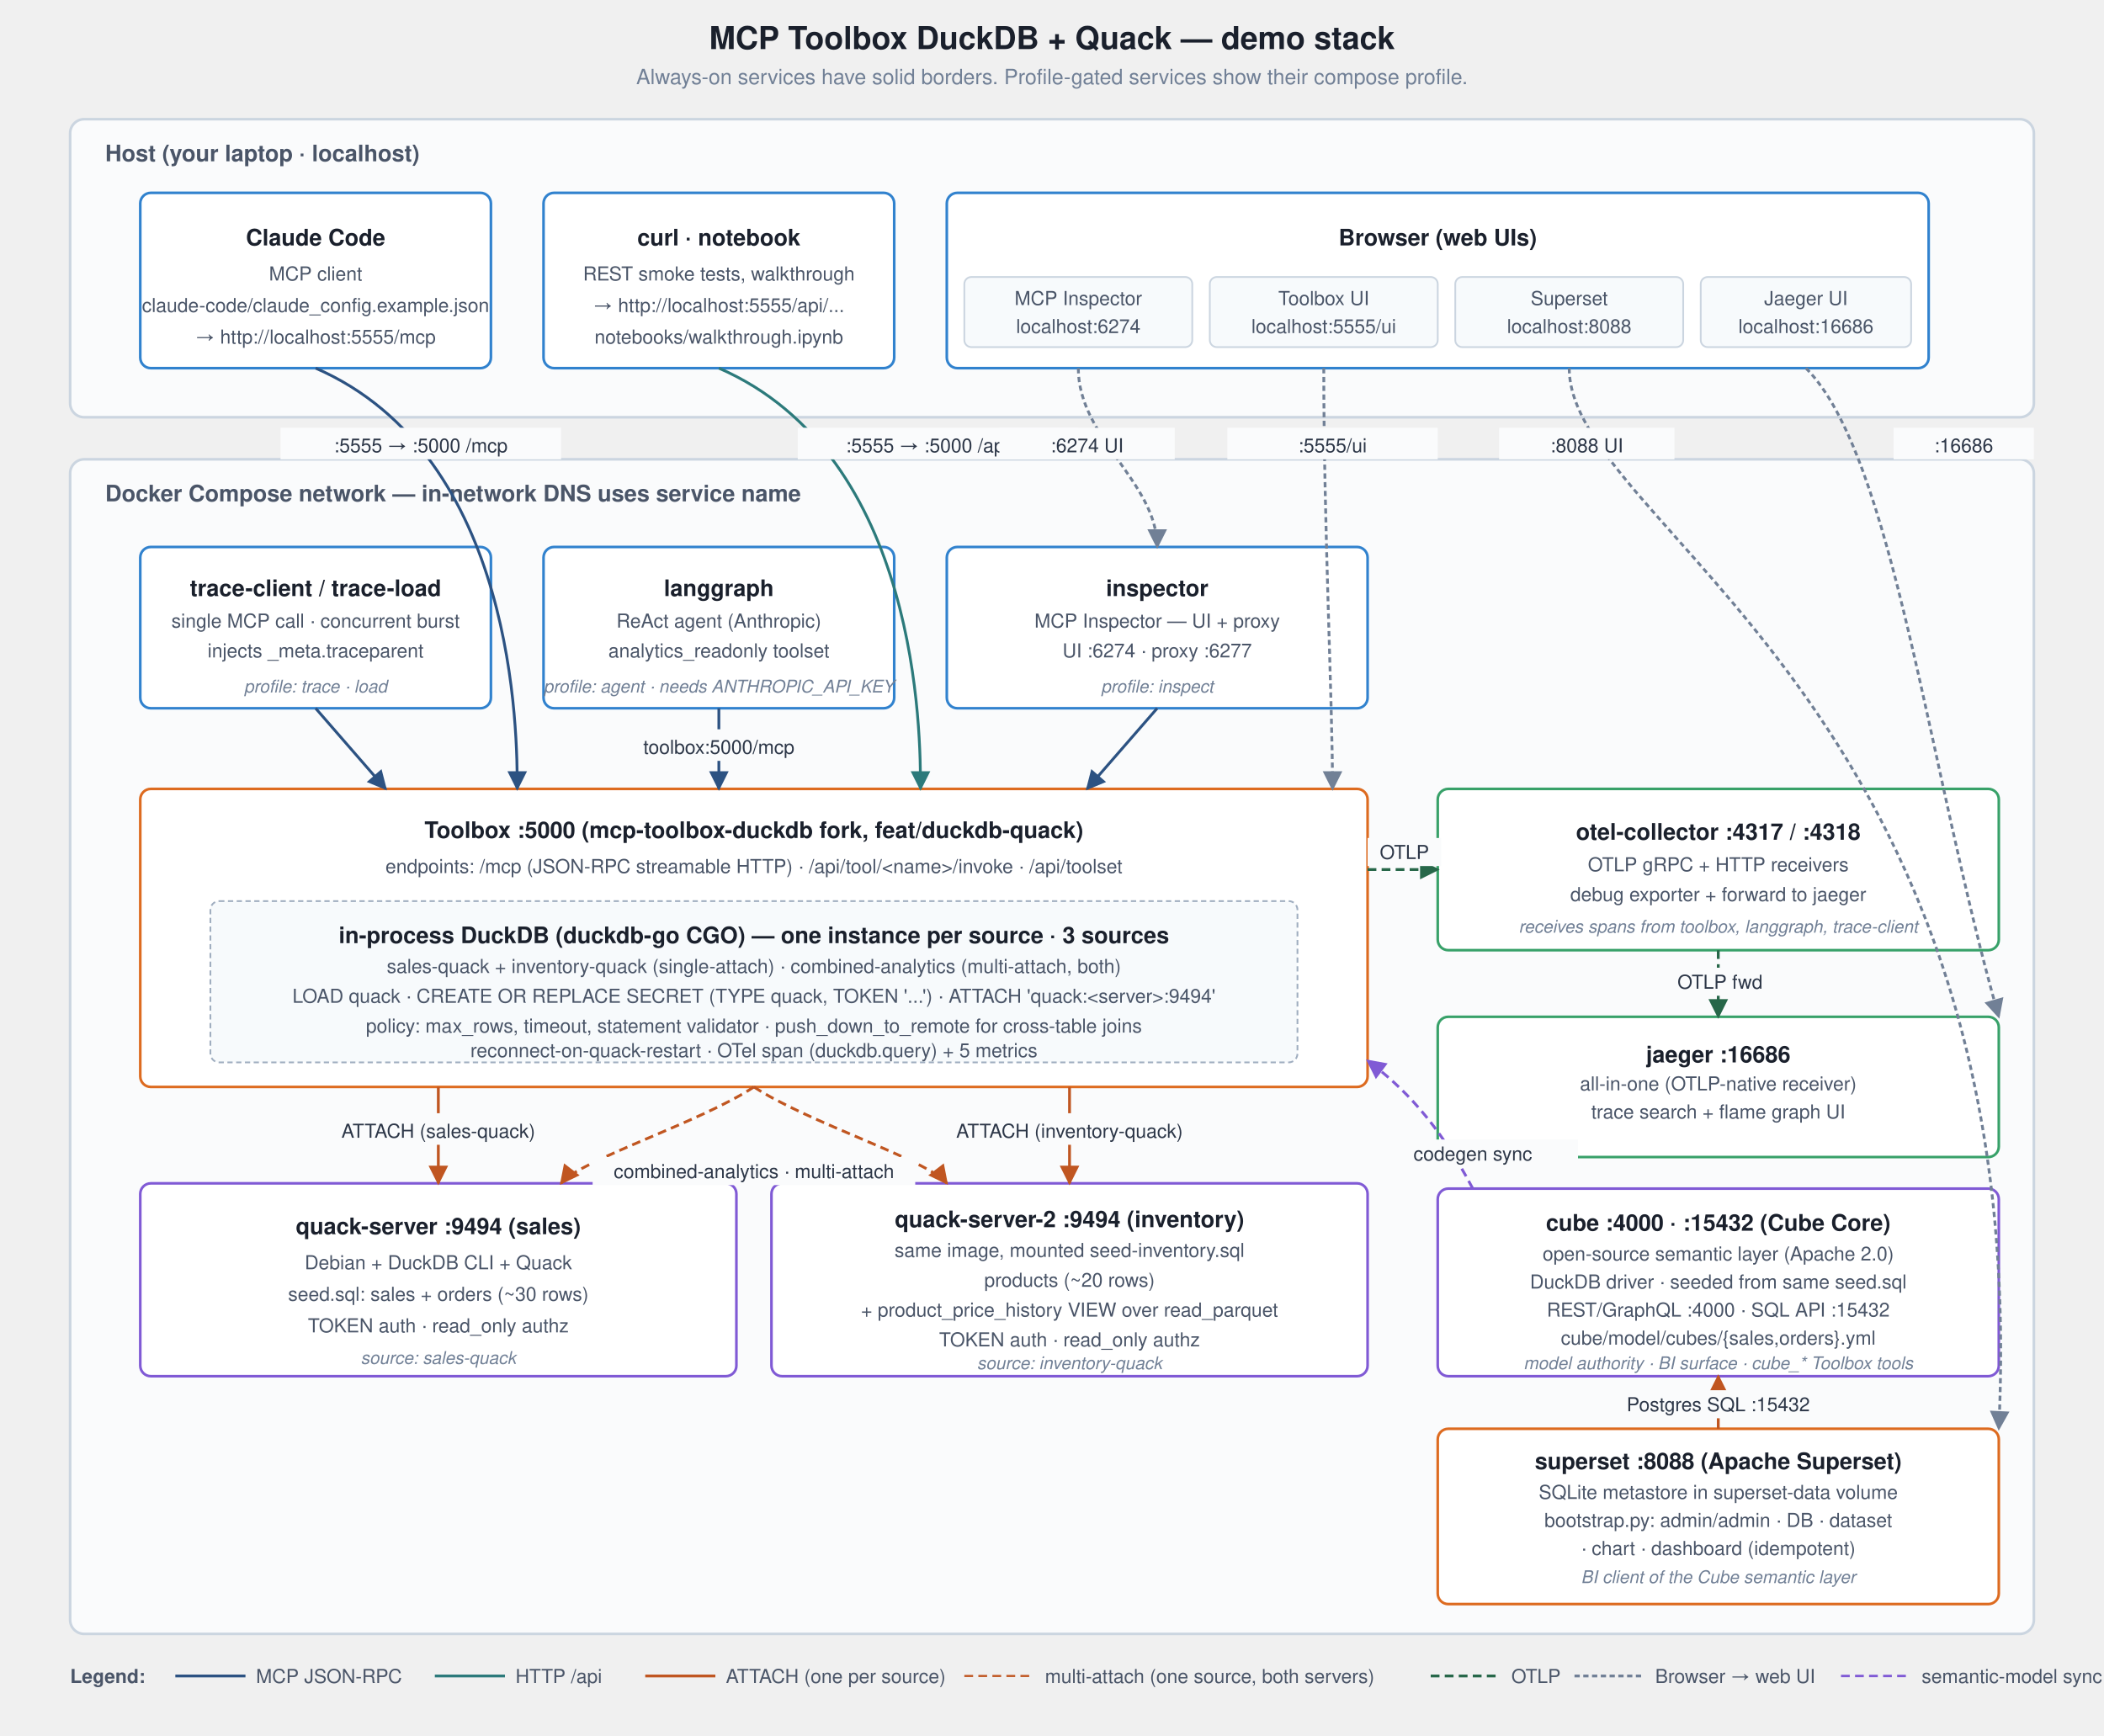
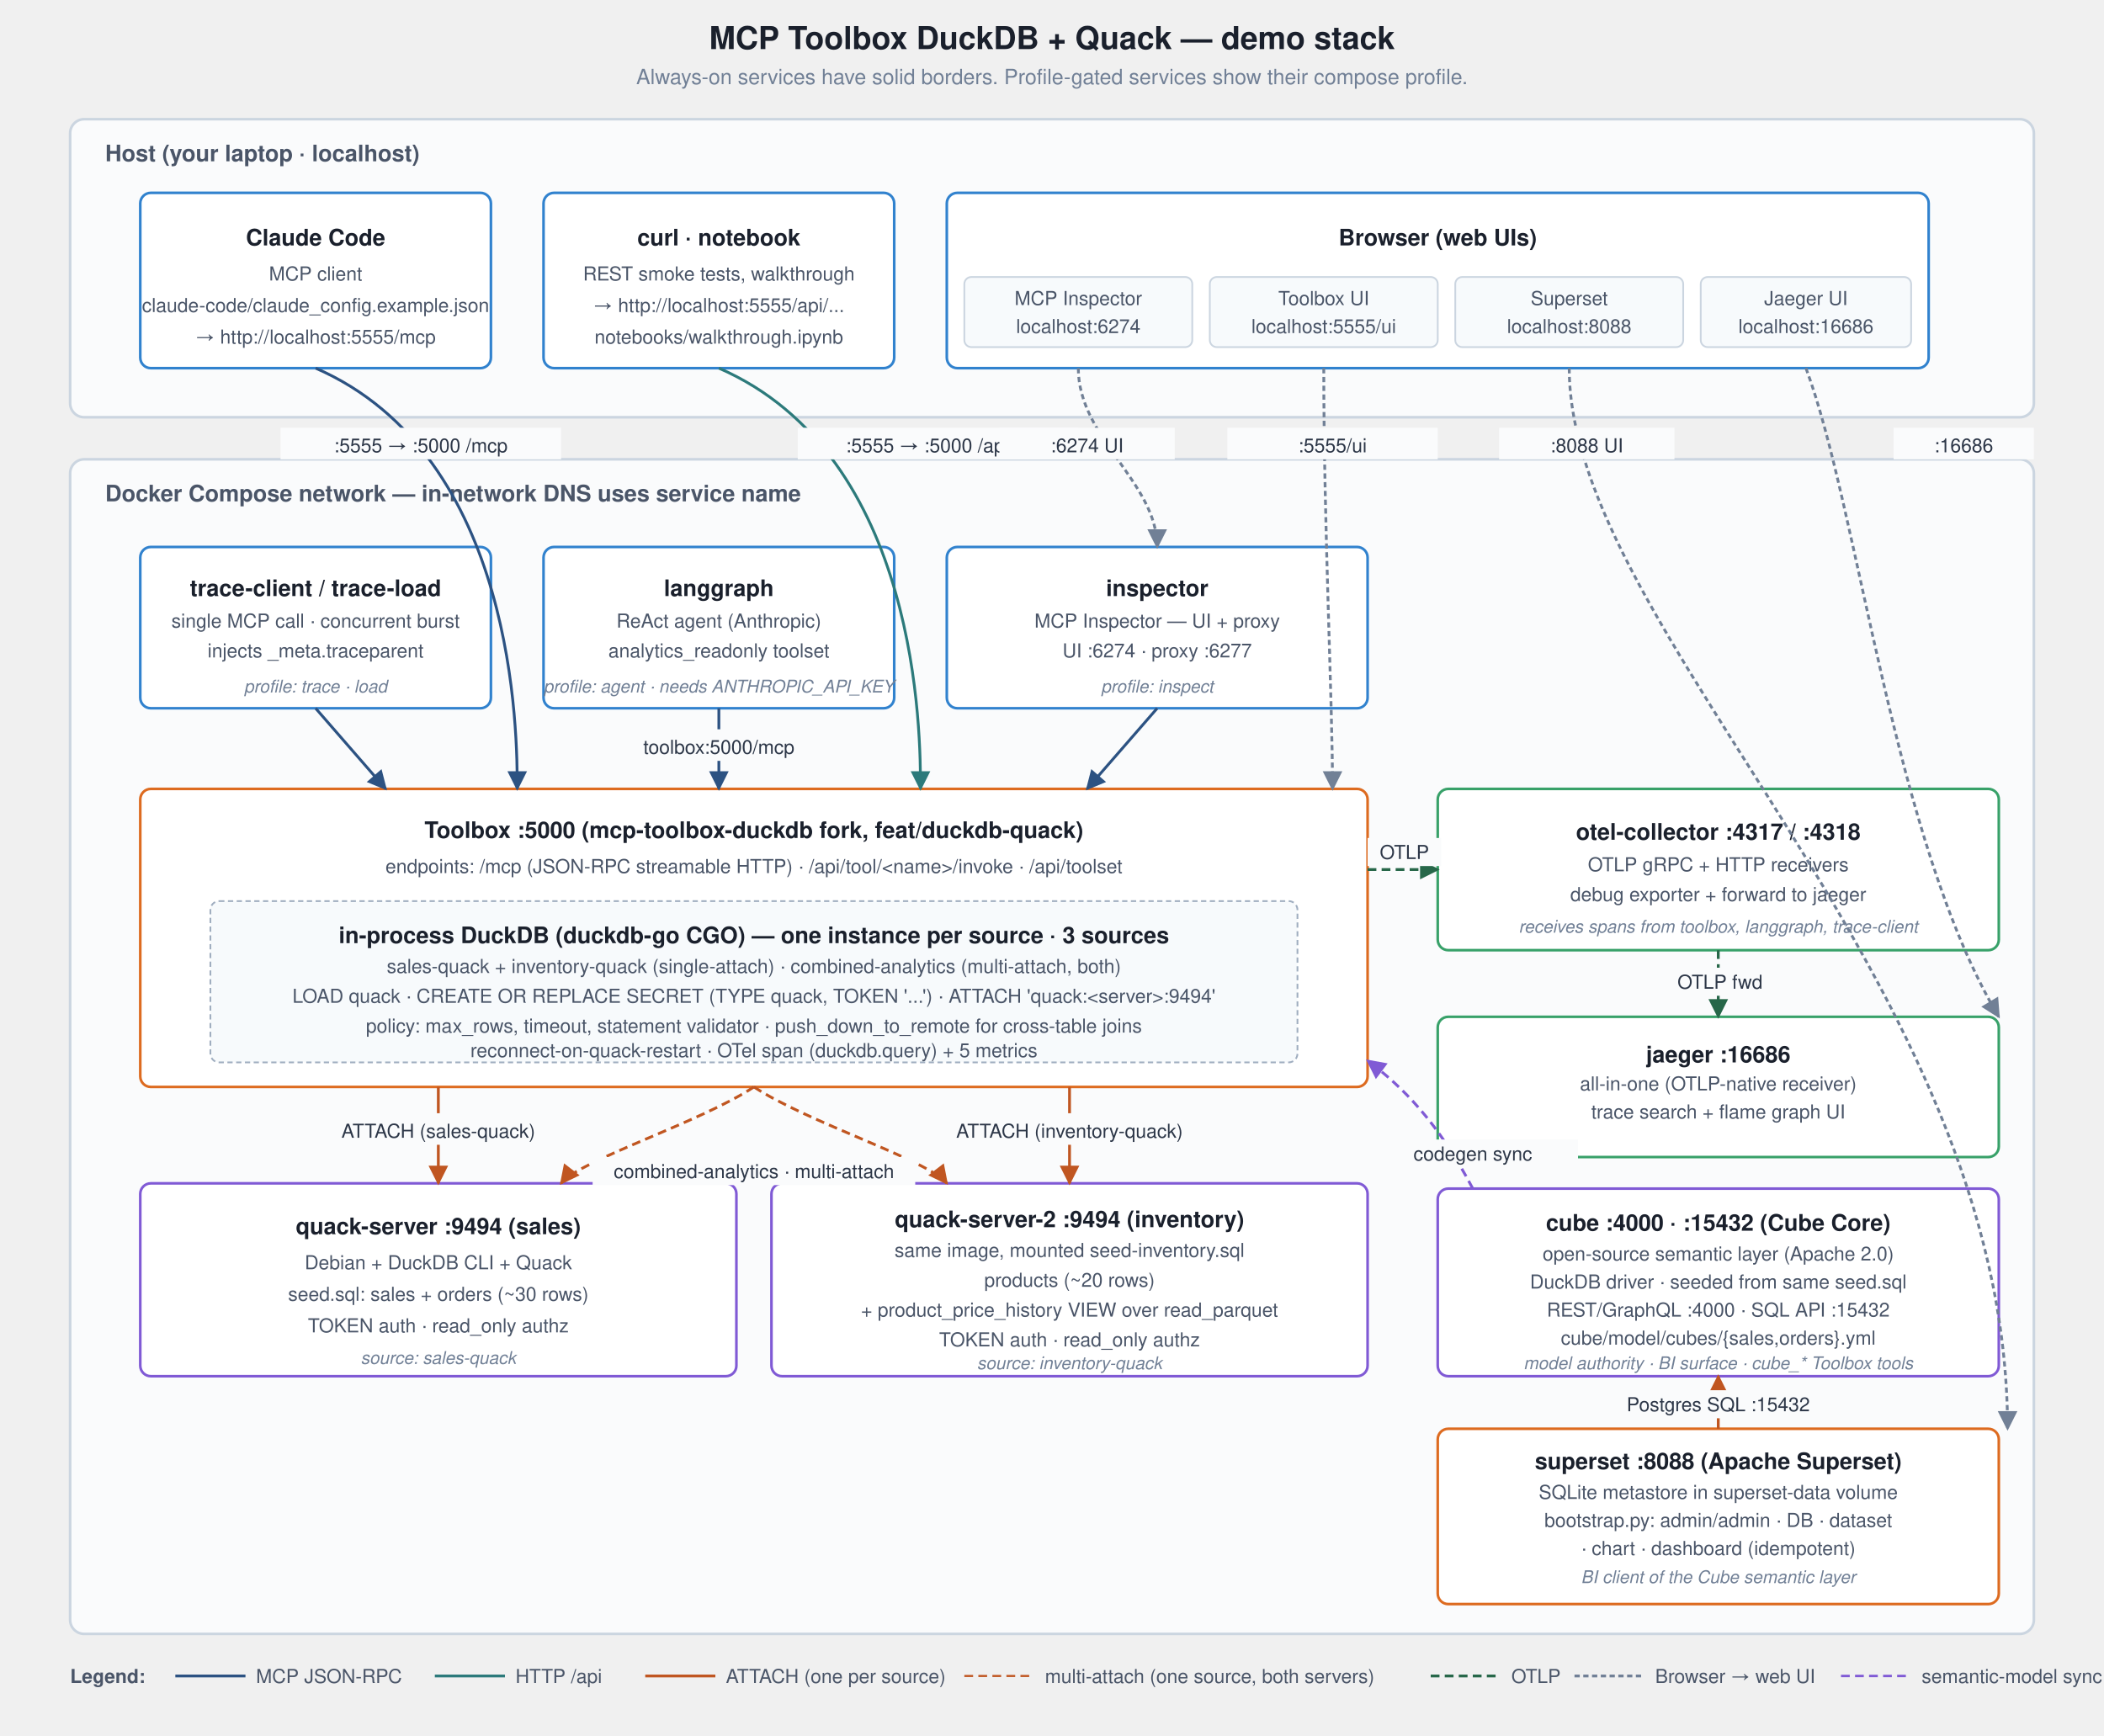
<svg xmlns="http://www.w3.org/2000/svg" viewBox="0 0 1200 990" font-family="-apple-system, BlinkMacSystemFont, 'Segoe UI', Helvetica, Arial, sans-serif" font-size="13">
  <defs>
    <marker id="arr-blue" viewBox="0 0 10 10" refX="9" refY="5" markerWidth="7" markerHeight="7" orient="auto-start-reverse">
      <path d="M 0 0 L 10 5 L 0 10 z" fill="#2c5282" />
    </marker>
    <marker id="arr-teal" viewBox="0 0 10 10" refX="9" refY="5" markerWidth="7" markerHeight="7" orient="auto-start-reverse">
      <path d="M 0 0 L 10 5 L 0 10 z" fill="#2c7a7b" />
    </marker>
    <marker id="arr-orange" viewBox="0 0 10 10" refX="9" refY="5" markerWidth="7" markerHeight="7" orient="auto-start-reverse">
      <path d="M 0 0 L 10 5 L 0 10 z" fill="#c05621" />
    </marker>
    <marker id="arr-green" viewBox="0 0 10 10" refX="9" refY="5" markerWidth="7" markerHeight="7" orient="auto-start-reverse">
      <path d="M 0 0 L 10 5 L 0 10 z" fill="#276749" />
    </marker>
    <marker id="arr-gray" viewBox="0 0 10 10" refX="9" refY="5" markerWidth="7" markerHeight="7" orient="auto-start-reverse">
      <path d="M 0 0 L 10 5 L 0 10 z" fill="#718096" />
    </marker>
    <marker id="arr-purple" viewBox="0 0 10 10" refX="9" refY="5" markerWidth="7" markerHeight="7" orient="auto-start-reverse">
      <path d="M 0 0 L 10 5 L 0 10 z" fill="#805ad5" />
    </marker>
    <style>
      .panel       { fill:#fafbfc; stroke:#cbd5e0; stroke-width:1.5; }
      .panel-title { font-size:13px; font-weight:600; fill:#4a5568; }
      .box         { fill:#fff; stroke-width:1.5; }
      .box-host    { stroke:#3182ce; }
      .box-client  { stroke:#3182ce; }
      .box-server  { stroke:#dd6b20; }
      .box-data    { stroke:#805ad5; }
      .box-obs     { stroke:#38a169; }
      .box-inner   { fill:#f7fafc; stroke:#a0aec0; stroke-width:1; stroke-dasharray:3 2; }
      .label       { font-size:13px; fill:#1a202c; font-weight:600; }
      .sublabel    { font-size:11px; fill:#4a5568; }
      .badge       { font-size:10px; fill:#718096; font-style:italic; }
      .arrow       { fill:none; stroke-width:1.6; }
      .a-blue      { stroke:#2c5282; }
      .a-teal      { stroke:#2c7a7b; }
      .a-orange    { stroke:#c05621; }
    .a-orange-dash { stroke:#c05621; stroke-dasharray:5 3; }
    .a-purple-dash { stroke:#805ad5; stroke-dasharray:5 3; }
      .a-green     { stroke:#276749; stroke-dasharray:5 3; }
      .a-gray      { stroke:#718096; stroke-dasharray:3 2; }
      .arrow-label { font-size:11px; fill:#2d3748; }
      .arrow-label-bg { fill:#fafbfc; }
    </style>
  </defs>
  <text x="600" y="28" text-anchor="middle" font-size="18" font-weight="700" fill="#1a202c">MCP Toolbox DuckDB + Quack — demo stack</text>
  <text x="600" y="48" text-anchor="middle" font-size="12" fill="#718096">Always-on services have solid borders. Profile-gated services show their compose profile.</text>
  <g>
    <rect x="40" y="68" width="1120" height="170" rx="8" class="panel" />
    <text x="60" y="92" class="panel-title">Host (your laptop · localhost)</text>
    <rect x="80" y="110" width="200" height="100" rx="6" class="box box-host" />
    <text x="180" y="140" text-anchor="middle" class="label">Claude Code</text>
    <text x="180" y="160" text-anchor="middle" class="sublabel">MCP client</text>
    <text x="180" y="178" text-anchor="middle" class="sublabel">claude-code/claude_config.example.json</text>
    <text x="180" y="196" text-anchor="middle" class="sublabel">→ http://localhost:5555/mcp</text>
    <rect x="310" y="110" width="200" height="100" rx="6" class="box box-host" />
    <text x="410" y="140" text-anchor="middle" class="label">curl · notebook</text>
    <text x="410" y="160" text-anchor="middle" class="sublabel">REST smoke tests, walkthrough</text>
    <text x="410" y="178" text-anchor="middle" class="sublabel">→ http://localhost:5555/api/...</text>
    <text x="410" y="196" text-anchor="middle" class="sublabel">notebooks/walkthrough.ipynb</text>
    <rect x="540" y="110" width="560" height="100" rx="6" class="box box-host" />
    <text x="820" y="140" text-anchor="middle" class="label">Browser (web UIs)</text>
    <rect x="550" y="158" width="130" height="40" rx="4" fill="#f7fafc" stroke="#cbd5e0" />
    <text x="615" y="174" text-anchor="middle" class="sublabel">MCP Inspector</text>
    <text x="615" y="190" text-anchor="middle" class="sublabel">localhost:6274</text>
    <rect x="690" y="158" width="130" height="40" rx="4" fill="#f7fafc" stroke="#cbd5e0" />
    <text x="755" y="174" text-anchor="middle" class="sublabel">Toolbox UI</text>
    <text x="755" y="190" text-anchor="middle" class="sublabel">localhost:5555/ui</text>
    <rect x="830" y="158" width="130" height="40" rx="4" fill="#f7fafc" stroke="#cbd5e0" />
    <text x="895" y="174" text-anchor="middle" class="sublabel">Superset</text>
    <text x="895" y="190" text-anchor="middle" class="sublabel">localhost:8088</text>
    <rect x="970" y="158" width="120" height="40" rx="4" fill="#f7fafc" stroke="#cbd5e0" />
    <text x="1030" y="174" text-anchor="middle" class="sublabel">Jaeger UI</text>
    <text x="1030" y="190" text-anchor="middle" class="sublabel">localhost:16686</text>
  </g>
  <g>
    <rect x="40" y="262" width="1120" height="670" rx="8" class="panel" />
    <text x="60" y="286" class="panel-title">Docker Compose network — in-network DNS uses service name</text>
    <rect x="80" y="312" width="200" height="92" rx="6" class="box box-client" />
    <text x="180" y="340" text-anchor="middle" class="label">trace-client / trace-load</text>
    <text x="180" y="358" text-anchor="middle" class="sublabel">single MCP call · concurrent burst</text>
    <text x="180" y="375" text-anchor="middle" class="sublabel">injects _meta.traceparent</text>
    <text x="180" y="395" text-anchor="middle" class="badge">profile: trace · load</text>
    <rect x="310" y="312" width="200" height="92" rx="6" class="box box-client" />
    <text x="410" y="340" text-anchor="middle" class="label">langgraph</text>
    <text x="410" y="358" text-anchor="middle" class="sublabel">ReAct agent (Anthropic)</text>
    <text x="410" y="375" text-anchor="middle" class="sublabel">analytics_readonly toolset</text>
    <text x="410" y="395" text-anchor="middle" class="badge">profile: agent · needs ANTHROPIC_API_KEY</text>
    <rect x="540" y="312" width="240" height="92" rx="6" class="box box-client" />
    <text x="660" y="340" text-anchor="middle" class="label">inspector</text>
    <text x="660" y="358" text-anchor="middle" class="sublabel">MCP Inspector — UI + proxy</text>
    <text x="660" y="375" text-anchor="middle" class="sublabel">UI :6274 · proxy :6277</text>
    <text x="660" y="395" text-anchor="middle" class="badge">profile: inspect</text>
    <rect x="80" y="450" width="700" height="170" rx="6" class="box box-server" />
    <text x="430" y="478" text-anchor="middle" class="label">Toolbox :5000  (mcp-toolbox-duckdb fork, feat/duckdb-quack)</text>
    <text x="430" y="498" text-anchor="middle" class="sublabel">endpoints: /mcp (JSON-RPC streamable HTTP) · /api/tool/&lt;name&gt;/invoke · /api/toolset</text>
    <rect x="120" y="514" width="620" height="92" rx="5" class="box-inner" />
    <text x="430" y="538" text-anchor="middle" class="label">in-process DuckDB (duckdb-go CGO) — one instance per source · 3 sources</text>
    <text x="430" y="555" text-anchor="middle" class="sublabel">sales-quack + inventory-quack (single-attach) · combined-analytics (multi-attach, both)</text>
    <text x="430" y="572" text-anchor="middle" class="sublabel">LOAD quack · CREATE OR REPLACE SECRET (TYPE quack, TOKEN '...') · ATTACH 'quack:&lt;server&gt;:9494'</text>
    <text x="430" y="589" text-anchor="middle" class="sublabel">policy: max_rows, timeout, statement validator · push_down_to_remote for cross-table joins</text>
    <text x="430" y="603" text-anchor="middle" class="sublabel">reconnect-on-quack-restart · OTel span (duckdb.query) + 5 metrics</text>
    <rect x="80" y="675" width="340" height="110" rx="6" class="box box-data" />
    <text x="250" y="704" text-anchor="middle" class="label">quack-server :9494  (sales)</text>
    <text x="250" y="724" text-anchor="middle" class="sublabel">Debian + DuckDB CLI + Quack</text>
    <text x="250" y="742" text-anchor="middle" class="sublabel">seed.sql: sales + orders (~30 rows)</text>
    <text x="250" y="760" text-anchor="middle" class="sublabel">TOKEN auth · read_only authz</text>
    <text x="250" y="778" text-anchor="middle" class="badge">source: sales-quack</text>
    <rect x="440" y="675" width="340" height="110" rx="6" class="box box-data" />
    <text x="610" y="700" text-anchor="middle" class="label">quack-server-2 :9494  (inventory)</text>
    <text x="610" y="717" text-anchor="middle" class="sublabel">same image, mounted seed-inventory.sql</text>
    <text x="610" y="734" text-anchor="middle" class="sublabel">products (~20 rows)</text>
    <text x="610" y="751" text-anchor="middle" class="sublabel">+ product_price_history VIEW over read_parquet</text>
    <text x="610" y="768" text-anchor="middle" class="sublabel">TOKEN auth · read_only authz</text>
    <text x="610" y="781" text-anchor="middle" class="badge">source: inventory-quack</text>
    <rect x="820" y="450" width="320" height="92" rx="6" class="box box-obs" />
    <text x="980" y="479" text-anchor="middle" class="label">otel-collector :4317 / :4318</text>
    <text x="980" y="497" text-anchor="middle" class="sublabel">OTLP gRPC + HTTP receivers</text>
    <text x="980" y="514" text-anchor="middle" class="sublabel">debug exporter + forward to jaeger</text>
    <text x="980" y="532" text-anchor="middle" class="badge">receives spans from toolbox, langgraph, trace-client</text>
    <rect x="820" y="580" width="320" height="80" rx="6" class="box box-obs" />
    <text x="980" y="606" text-anchor="middle" class="label">jaeger :16686</text>
    <text x="980" y="622" text-anchor="middle" class="sublabel">all-in-one (OTLP-native receiver)</text>
    <text x="980" y="638" text-anchor="middle" class="sublabel">trace search + flame graph UI</text>
    <rect x="820" y="678" width="320" height="107" rx="6" class="box" stroke="#805ad5" />
    <text x="980" y="702" text-anchor="middle" class="label">cube :4000 · :15432  (Cube Core)</text>
    <text x="980" y="719" text-anchor="middle" class="sublabel">open-source semantic layer (Apache 2.0)</text>
    <text x="980" y="735" text-anchor="middle" class="sublabel">DuckDB driver · seeded from same seed.sql</text>
    <text x="980" y="751" text-anchor="middle" class="sublabel">REST/GraphQL :4000 · SQL API :15432</text>
    <text x="980" y="767" text-anchor="middle" class="sublabel">cube/model/cubes/{sales,orders}.yml</text>
    <text x="980" y="781" text-anchor="middle" class="badge">model authority · BI surface · cube_* Toolbox tools</text>
    <rect x="820" y="815" width="320" height="100" rx="6" class="box" stroke="#dd6b20" />
    <text x="980" y="838" text-anchor="middle" class="label">superset :8088  (Apache Superset)</text>
    <text x="980" y="855" text-anchor="middle" class="sublabel">SQLite metastore in superset-data volume</text>
    <text x="980" y="871" text-anchor="middle" class="sublabel">bootstrap.py: admin/admin · DB · dataset</text>
    <text x="980" y="887" text-anchor="middle" class="sublabel">· chart · dashboard (idempotent)</text>
    <text x="980" y="903" text-anchor="middle" class="badge">BI client of the Cube semantic layer</text>
  </g>
  <path d="M 180,210 C 295,260 295,420 295,450" class="arrow a-blue" marker-end="url(#arr-blue)" />
  <rect x="160" y="244" width="160" height="18" class="arrow-label-bg" />
  <text x="240" y="258" text-anchor="middle" class="arrow-label" fill="#2c5282">:5555 → :5000 /mcp</text>
  <path d="M 410,210 C 525,260 525,420 525,450" class="arrow a-teal" marker-end="url(#arr-teal)" />
  <rect x="455" y="244" width="160" height="18" class="arrow-label-bg" />
  <text x="535" y="258" text-anchor="middle" class="arrow-label" fill="#2c7a7b">:5555 → :5000 /api/...</text>
  <path d="M 615,210 C 615,250 660,275 660,312" class="arrow a-gray" marker-end="url(#arr-gray)" />
  <rect x="570" y="244" width="100" height="18" class="arrow-label-bg" />
  <text x="620" y="258" text-anchor="middle" class="arrow-label" fill="#4a5568">:6274 UI</text>
  <path d="M 755,210 C 755,300 760,400 760,450" class="arrow a-gray" marker-end="url(#arr-gray)" />
  <rect x="700" y="244" width="120" height="18" class="arrow-label-bg" />
  <text x="760" y="258" text-anchor="middle" class="arrow-label" fill="#4a5568">:5555/ui</text>
-   <path d="M 895,210 C 895,300 1160,400 1140,815" class="arrow a-gray" marker-end="url(#arr-gray)" />
+   <path d="M 895,210 C 895,360 1145,560 1145,815" class="arrow a-gray" marker-end="url(#arr-gray)" />
  <rect x="855" y="244" width="100" height="18" class="arrow-label-bg" />
  <text x="905" y="258" text-anchor="middle" class="arrow-label" fill="#4a5568">:8088 UI</text>
-   <path d="M 1030,210 C 1080,260 1100,440 1140,580" class="arrow a-gray" marker-end="url(#arr-gray)" />
+   <path d="M 1030,210 C 1060,290 1080,480 1140,580" class="arrow a-gray" marker-end="url(#arr-gray)" />
  <rect x="1080" y="244" width="80" height="18" class="arrow-label-bg" />
  <text x="1120" y="258" text-anchor="middle" class="arrow-label" fill="#4a5568">:16686</text>
  <path d="M 180,404 L 220,450" class="arrow a-blue" marker-end="url(#arr-blue)" />
  <path d="M 410,404 L 410,450" class="arrow a-blue" marker-end="url(#arr-blue)" />
  <path d="M 660,404 L 620,450" class="arrow a-blue" marker-end="url(#arr-blue)" />
  <rect x="350" y="416" width="120" height="18" class="arrow-label-bg" />
  <text x="410" y="430" text-anchor="middle" class="arrow-label" fill="#2c5282">toolbox:5000/mcp</text>
  <path d="M 250,620 L 250,675" class="arrow a-orange" marker-end="url(#arr-orange)" />
  <rect x="175" y="635" width="150" height="18" class="arrow-label-bg" />
  <text x="250" y="649" text-anchor="middle" class="arrow-label" fill="#c05621">ATTACH (sales-quack)</text>
  <path d="M 610,620 L 610,675" class="arrow a-orange" marker-end="url(#arr-orange)" />
  <rect x="525" y="635" width="170" height="18" class="arrow-label-bg" />
  <text x="610" y="649" text-anchor="middle" class="arrow-label" fill="#c05621">ATTACH (inventory-quack)</text>
  <path d="M 430,620 C 400,640 330,662 320,675" class="arrow a-orange-dash" stroke-width="1.2" marker-end="url(#arr-orange)" />
  <path d="M 430,620 C 460,640 530,662 540,675" class="arrow a-orange-dash" stroke-width="1.2" marker-end="url(#arr-orange)" />
  <rect x="338" y="660" width="184" height="16" class="arrow-label-bg" />
  <text x="430" y="672" text-anchor="middle" class="arrow-label" fill="#c05621">combined-analytics · multi-attach</text>
  <path d="M 840,678 C 820,640 800,620 780,605" class="arrow a-purple-dash" stroke-width="1.4" marker-end="url(#arr-purple)" />
  <rect x="780" y="650" width="120" height="16" class="arrow-label-bg" />
  <text x="840" y="662" text-anchor="middle" class="arrow-label" fill="#805ad5">codegen sync</text>
  <path d="M 780,496 L 820,496" class="arrow a-green" marker-end="url(#arr-green)" />
  <rect x="780" y="478" width="42" height="16" class="arrow-label-bg" />
  <text x="801" y="490" text-anchor="middle" class="arrow-label" fill="#276749">OTLP</text>
  <path d="M 980,542 L 980,580" class="arrow a-green" marker-end="url(#arr-green)" />
  <rect x="950" y="552" width="62" height="16" class="arrow-label-bg" />
  <text x="981" y="564" text-anchor="middle" class="arrow-label" fill="#276749">OTLP fwd</text>
  <path d="M 980,815 L 980,785" class="arrow a-orange" marker-end="url(#arr-orange)" />
  <rect x="900" y="793" width="160" height="16" class="arrow-label-bg" />
  <text x="980" y="805" text-anchor="middle" class="arrow-label" fill="#c05621">Postgres SQL :15432</text>
  <g transform="translate(40, 960)">
    <text x="0" y="0" font-size="11" font-weight="600" fill="#4a5568">Legend:</text>
    <line x1="60" y1="-4" x2="100" y2="-4" stroke="#2c5282" stroke-width="1.6" />
    <text x="106" y="0" font-size="11" fill="#4a5568">MCP JSON-RPC</text>
    <line x1="208" y1="-4" x2="248" y2="-4" stroke="#2c7a7b" stroke-width="1.6" />
    <text x="254" y="0" font-size="11" fill="#4a5568">HTTP /api</text>
    <line x1="328" y1="-4" x2="368" y2="-4" stroke="#c05621" stroke-width="1.6" />
    <text x="374" y="0" font-size="11" fill="#4a5568">ATTACH (one per source)</text>
    <line x1="510" y1="-4" x2="550" y2="-4" stroke="#c05621" stroke-width="1.2" stroke-dasharray="5 3" />
    <text x="556" y="0" font-size="11" fill="#4a5568">multi-attach (one source, both servers)</text>
    <line x1="776" y1="-4" x2="816" y2="-4" stroke="#276749" stroke-width="1.6" stroke-dasharray="5 3" />
    <text x="822" y="0" font-size="11" fill="#4a5568">OTLP</text>
    <line x1="858" y1="-4" x2="898" y2="-4" stroke="#718096" stroke-width="1.6" stroke-dasharray="3 2" />
    <text x="904" y="0" font-size="11" fill="#4a5568">Browser → web UI</text>
    <line x1="1010" y1="-4" x2="1050" y2="-4" stroke="#805ad5" stroke-width="1.4" stroke-dasharray="5 3" />
    <text x="1056" y="0" font-size="11" fill="#4a5568">semantic-model sync (Cube)</text>
  </g>
</svg>
